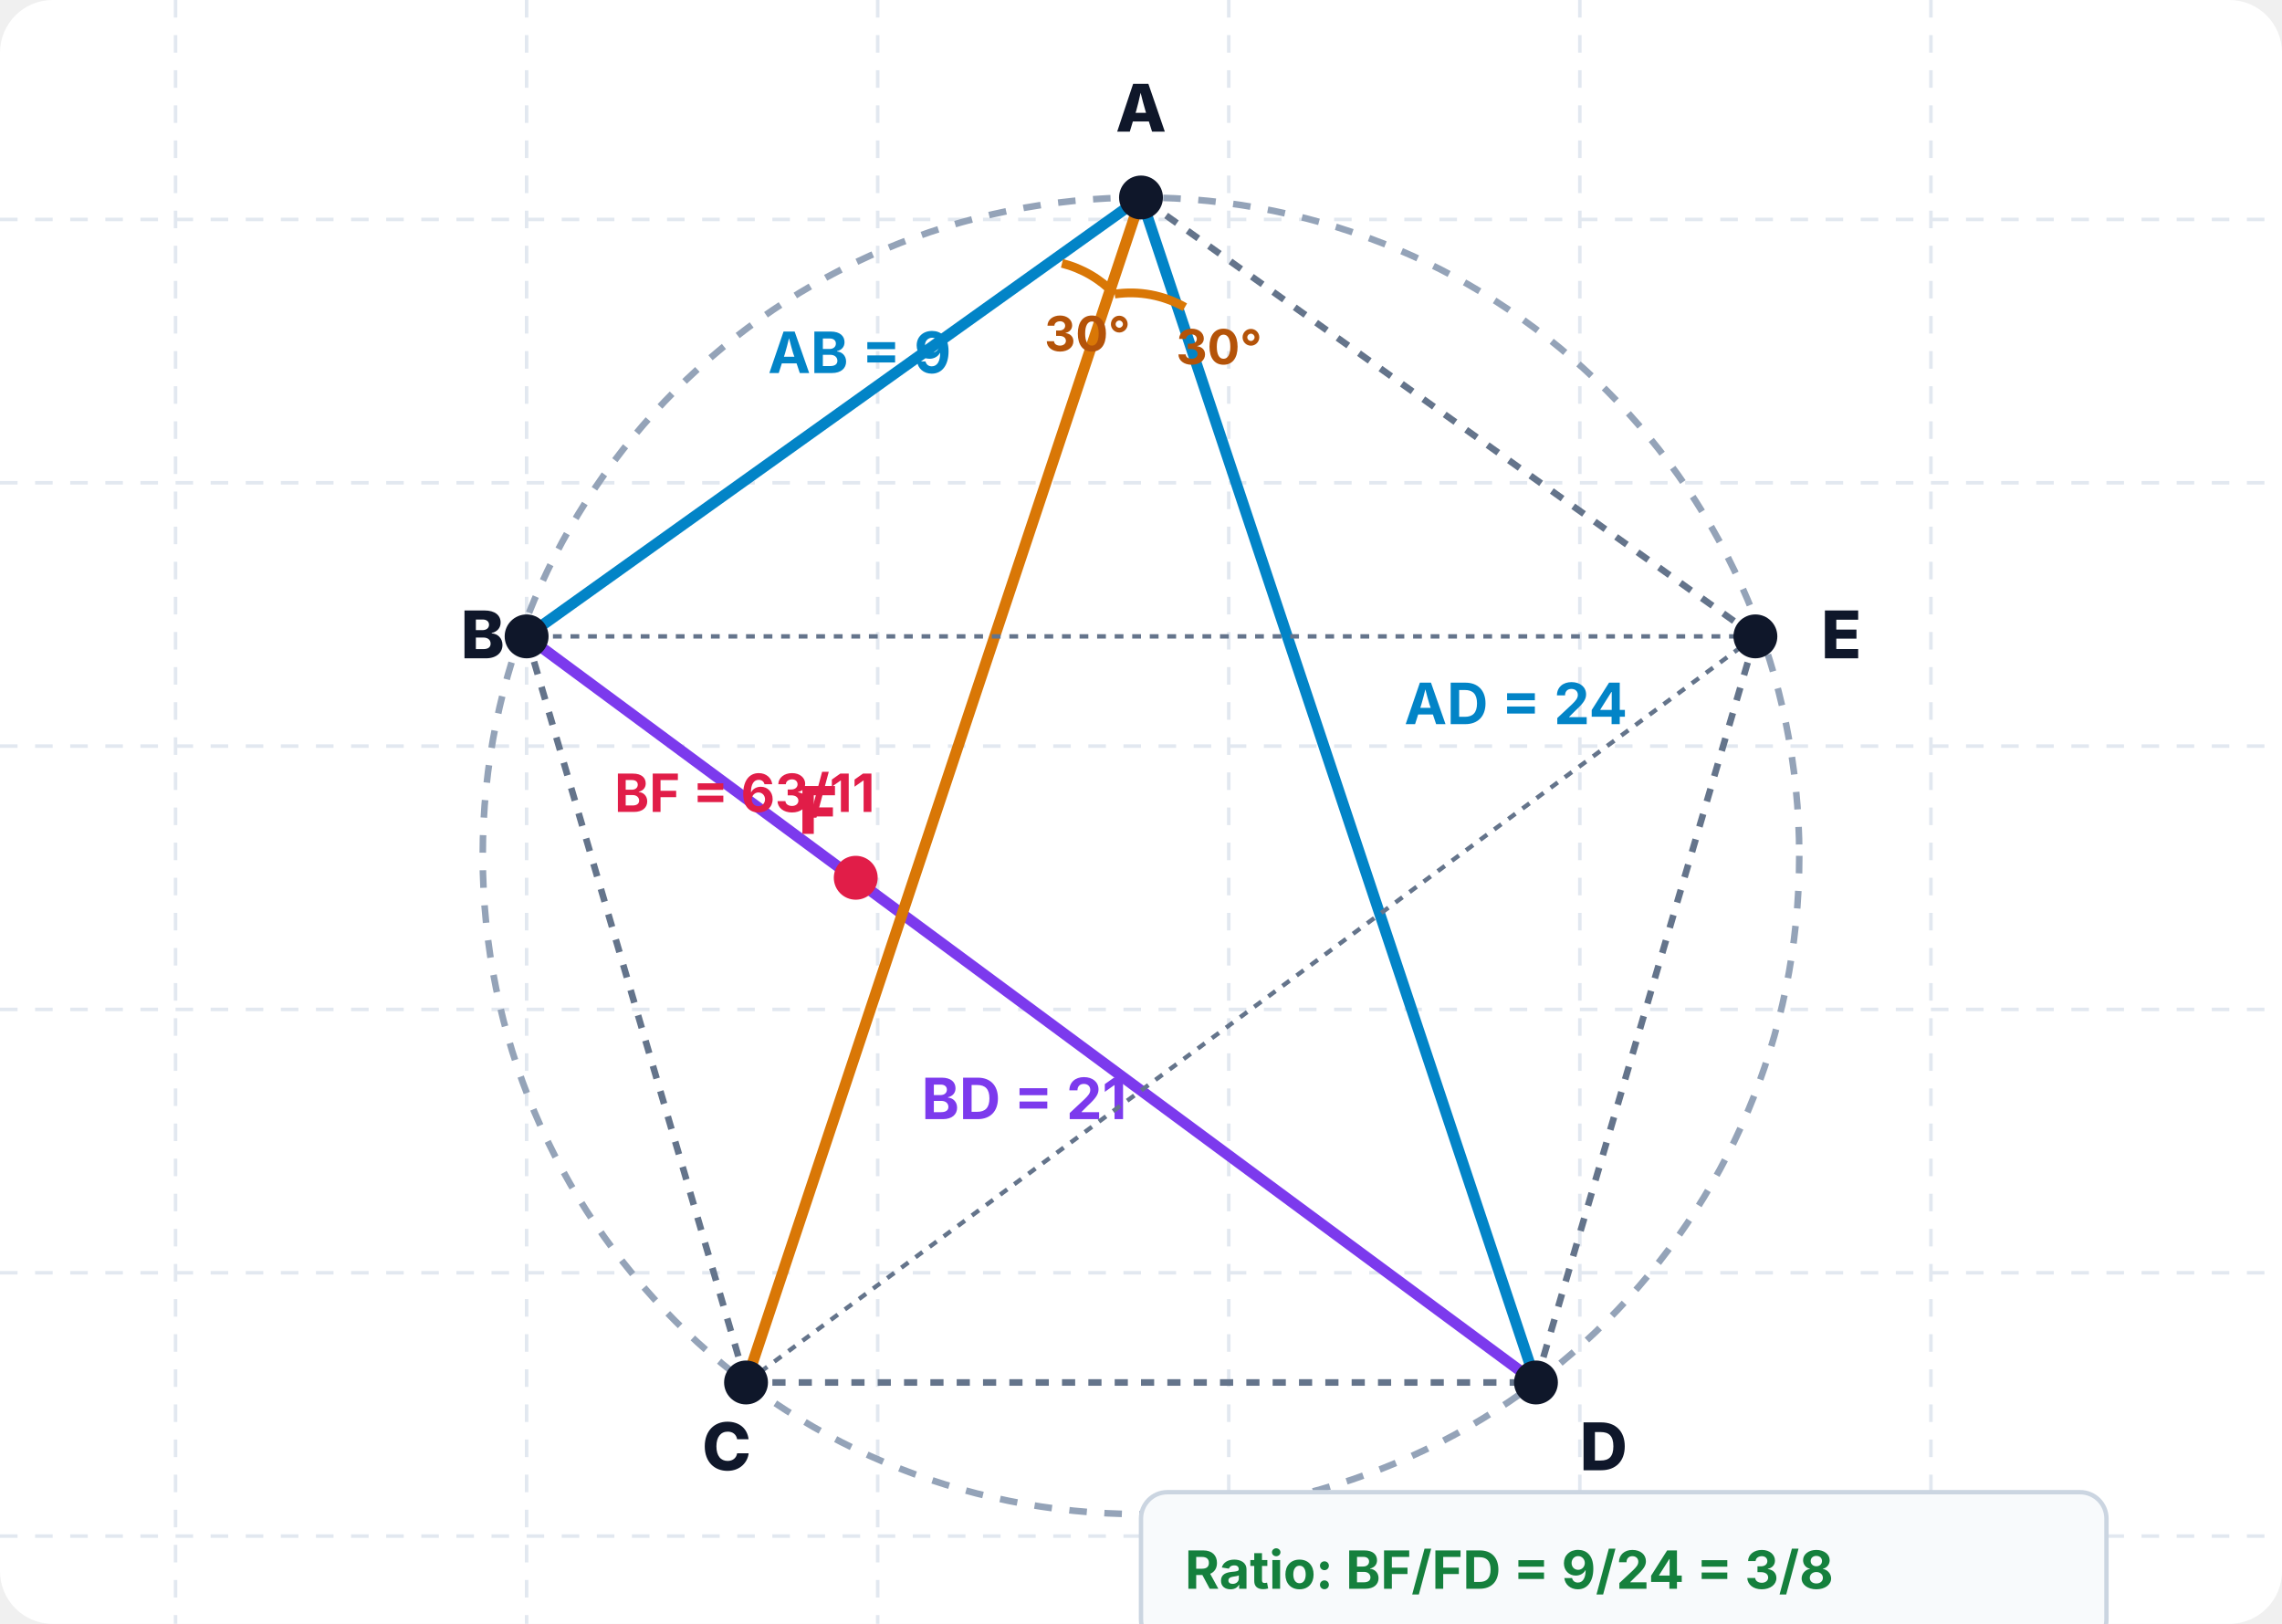
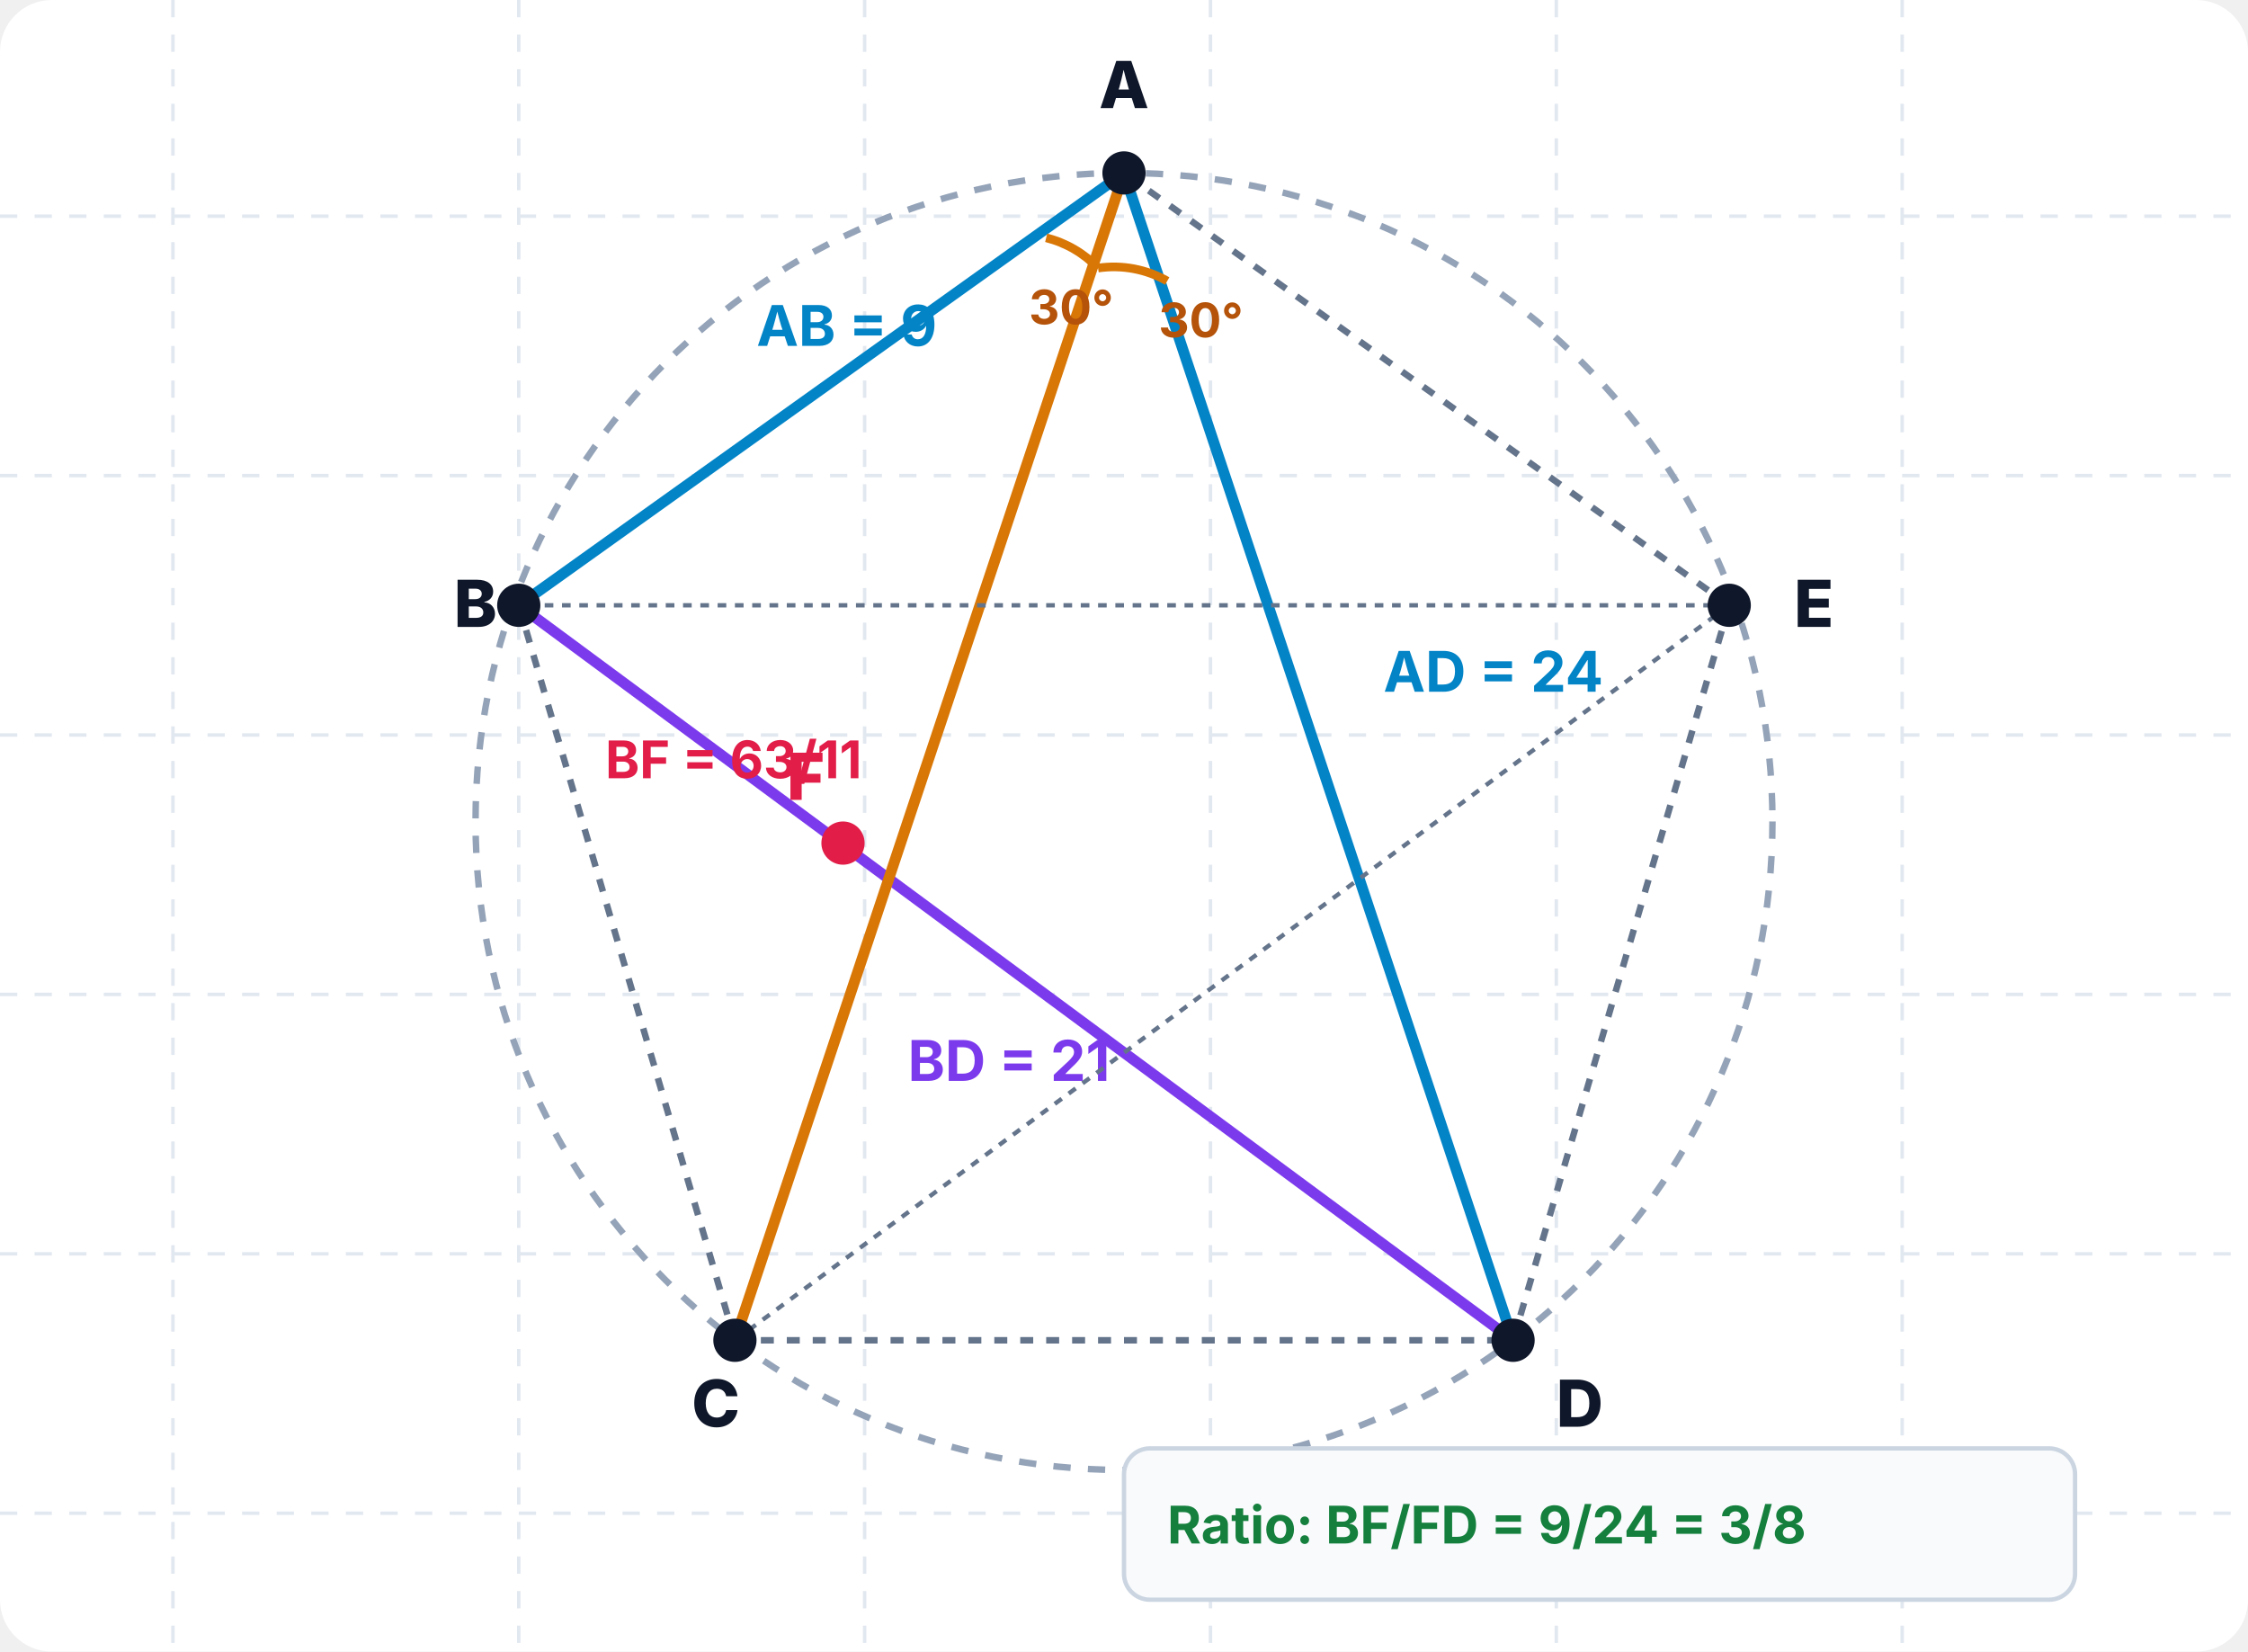
- <svg xmlns="http://www.w3.org/2000/svg" viewBox="0 0 520 370" width="100%" height="100%" style="background-color: #ffffff; font-family: system-ui, -apple-system, sans-serif;">
-   <rect width="520" height="370" fill="#ffffff" rx="12" />
+ <svg xmlns="http://www.w3.org/2000/svg" viewBox="0 0 520 382" width="100%" height="100%" style="background-color: #ffffff; font-family: system-ui, -apple-system, sans-serif;">
+   <rect width="520" height="382" fill="#ffffff" rx="12" />
  <g stroke="#e2e8f0" stroke-width="0.8" stroke-dasharray="4,4">
-     <line x1="40" y1="0" x2="40" y2="370" />
-     <line x1="120" y1="0" x2="120" y2="370" />
-     <line x1="200" y1="0" x2="200" y2="370" />
-     <line x1="280" y1="0" x2="280" y2="370" />
-     <line x1="360" y1="0" x2="360" y2="370" />
-     <line x1="440" y1="0" x2="440" y2="370" />
+     <line x1="40" y1="0" x2="40" y2="382" />
+     <line x1="120" y1="0" x2="120" y2="382" />
+     <line x1="200" y1="0" x2="200" y2="382" />
+     <line x1="280" y1="0" x2="280" y2="382" />
+     <line x1="360" y1="0" x2="360" y2="382" />
+     <line x1="440" y1="0" x2="440" y2="382" />
    <line x1="0" y1="50" x2="520" y2="50" />
    <line x1="0" y1="110" x2="520" y2="110" />
    <line x1="0" y1="170" x2="520" y2="170" />
    <line x1="0" y1="230" x2="520" y2="230" />
    <line x1="0" y1="290" x2="520" y2="290" />
    <line x1="0" y1="350" x2="520" y2="350" />
  </g>
-   <g transform="translate(0, -45)">
+   <g transform="translate(0, -50)">
    <circle cx="260" cy="240" r="150" fill="none" stroke="#94a3b8" stroke-width="1.5" stroke-dasharray="4,4" />
    <line x1="260" y1="90" x2="120" y2="190" stroke="#0284c7" stroke-width="2.5" />
    <text x="175" y="130" fill="#0284c7" font-size="13" font-weight="bold">AB = 9</text>
    <line x1="260" y1="90" x2="350" y2="360" stroke="#0284c7" stroke-width="2.5" />
    <text x="320" y="210" fill="#0284c7" font-size="13" font-weight="bold">AD = 24</text>
    <line x1="120" y1="190" x2="350" y2="360" stroke="#7c3aed" stroke-width="2.5" />
    <text x="210" y="300" fill="#7c3aed" font-size="13" font-weight="bold">BD = 21</text>
    <line x1="260" y1="90" x2="170" y2="360" stroke="#d97706" stroke-width="2.5" />
    <line x1="120" y1="190" x2="170" y2="360" stroke="#64748b" stroke-width="1.5" stroke-dasharray="3,3" />
    <line x1="170" y1="360" x2="350" y2="360" stroke="#64748b" stroke-width="1.5" stroke-dasharray="3,3" />
    <line x1="350" y1="360" x2="400" y2="190" stroke="#64748b" stroke-width="1.5" stroke-dasharray="3,3" />
    <line x1="400" y1="190" x2="260" y2="90" stroke="#64748b" stroke-width="1.5" stroke-dasharray="3,3" />
    <line x1="400" y1="190" x2="170" y2="360" stroke="#64748b" stroke-width="1" stroke-dasharray="2,2" />
    <line x1="400" y1="190" x2="120" y2="190" stroke="#64748b" stroke-width="1" stroke-dasharray="2,2" />
    <path d="M 242 105 A 25 25 0 0 1 254 112" fill="none" stroke="#d97706" stroke-width="2" />
    <text x="238" y="125" fill="#b45309" font-size="11" font-weight="bold">30°</text>
    <path d="M 254 112 A 25 25 0 0 1 270 115" fill="none" stroke="#d97706" stroke-width="2" />
    <text x="268" y="128" fill="#b45309" font-size="11" font-weight="bold">30°</text>
    <circle cx="195" cy="245" r="5" fill="#e11d48" />
    <text x="182" y="235" fill="#e11d48" font-size="15" font-weight="800">F</text>
    <text x="140" y="230" fill="#e11d48" font-size="12" font-weight="bold">BF = 63/11</text>
    <circle cx="260" cy="90" r="5" fill="#0f172a" />
    <text x="260" y="75" fill="#0f172a" font-size="15" font-weight="800" text-anchor="middle">A</text>
    <circle cx="120" cy="190" r="5" fill="#0f172a" />
    <text x="105" y="195" fill="#0f172a" font-size="15" font-weight="800">B</text>
    <circle cx="170" cy="360" r="5" fill="#0f172a" />
    <text x="160" y="380" fill="#0f172a" font-size="15" font-weight="800">C</text>
    <circle cx="350" cy="360" r="5" fill="#0f172a" />
    <text x="360" y="380" fill="#0f172a" font-size="15" font-weight="800">D</text>
    <circle cx="400" cy="190" r="5" fill="#0f172a" />
    <text x="415" y="195" fill="#0f172a" font-size="15" font-weight="800">E</text>
    <rect x="260" y="385" width="220" height="35" fill="#f8fafc" rx="6" stroke="#cbd5e1" stroke-width="1" />
    <text x="270" y="407" fill="#15803d" font-size="12" font-weight="bold">Ratio: BF/FD = 9/24 = 3/8</text>
  </g>
</svg>
